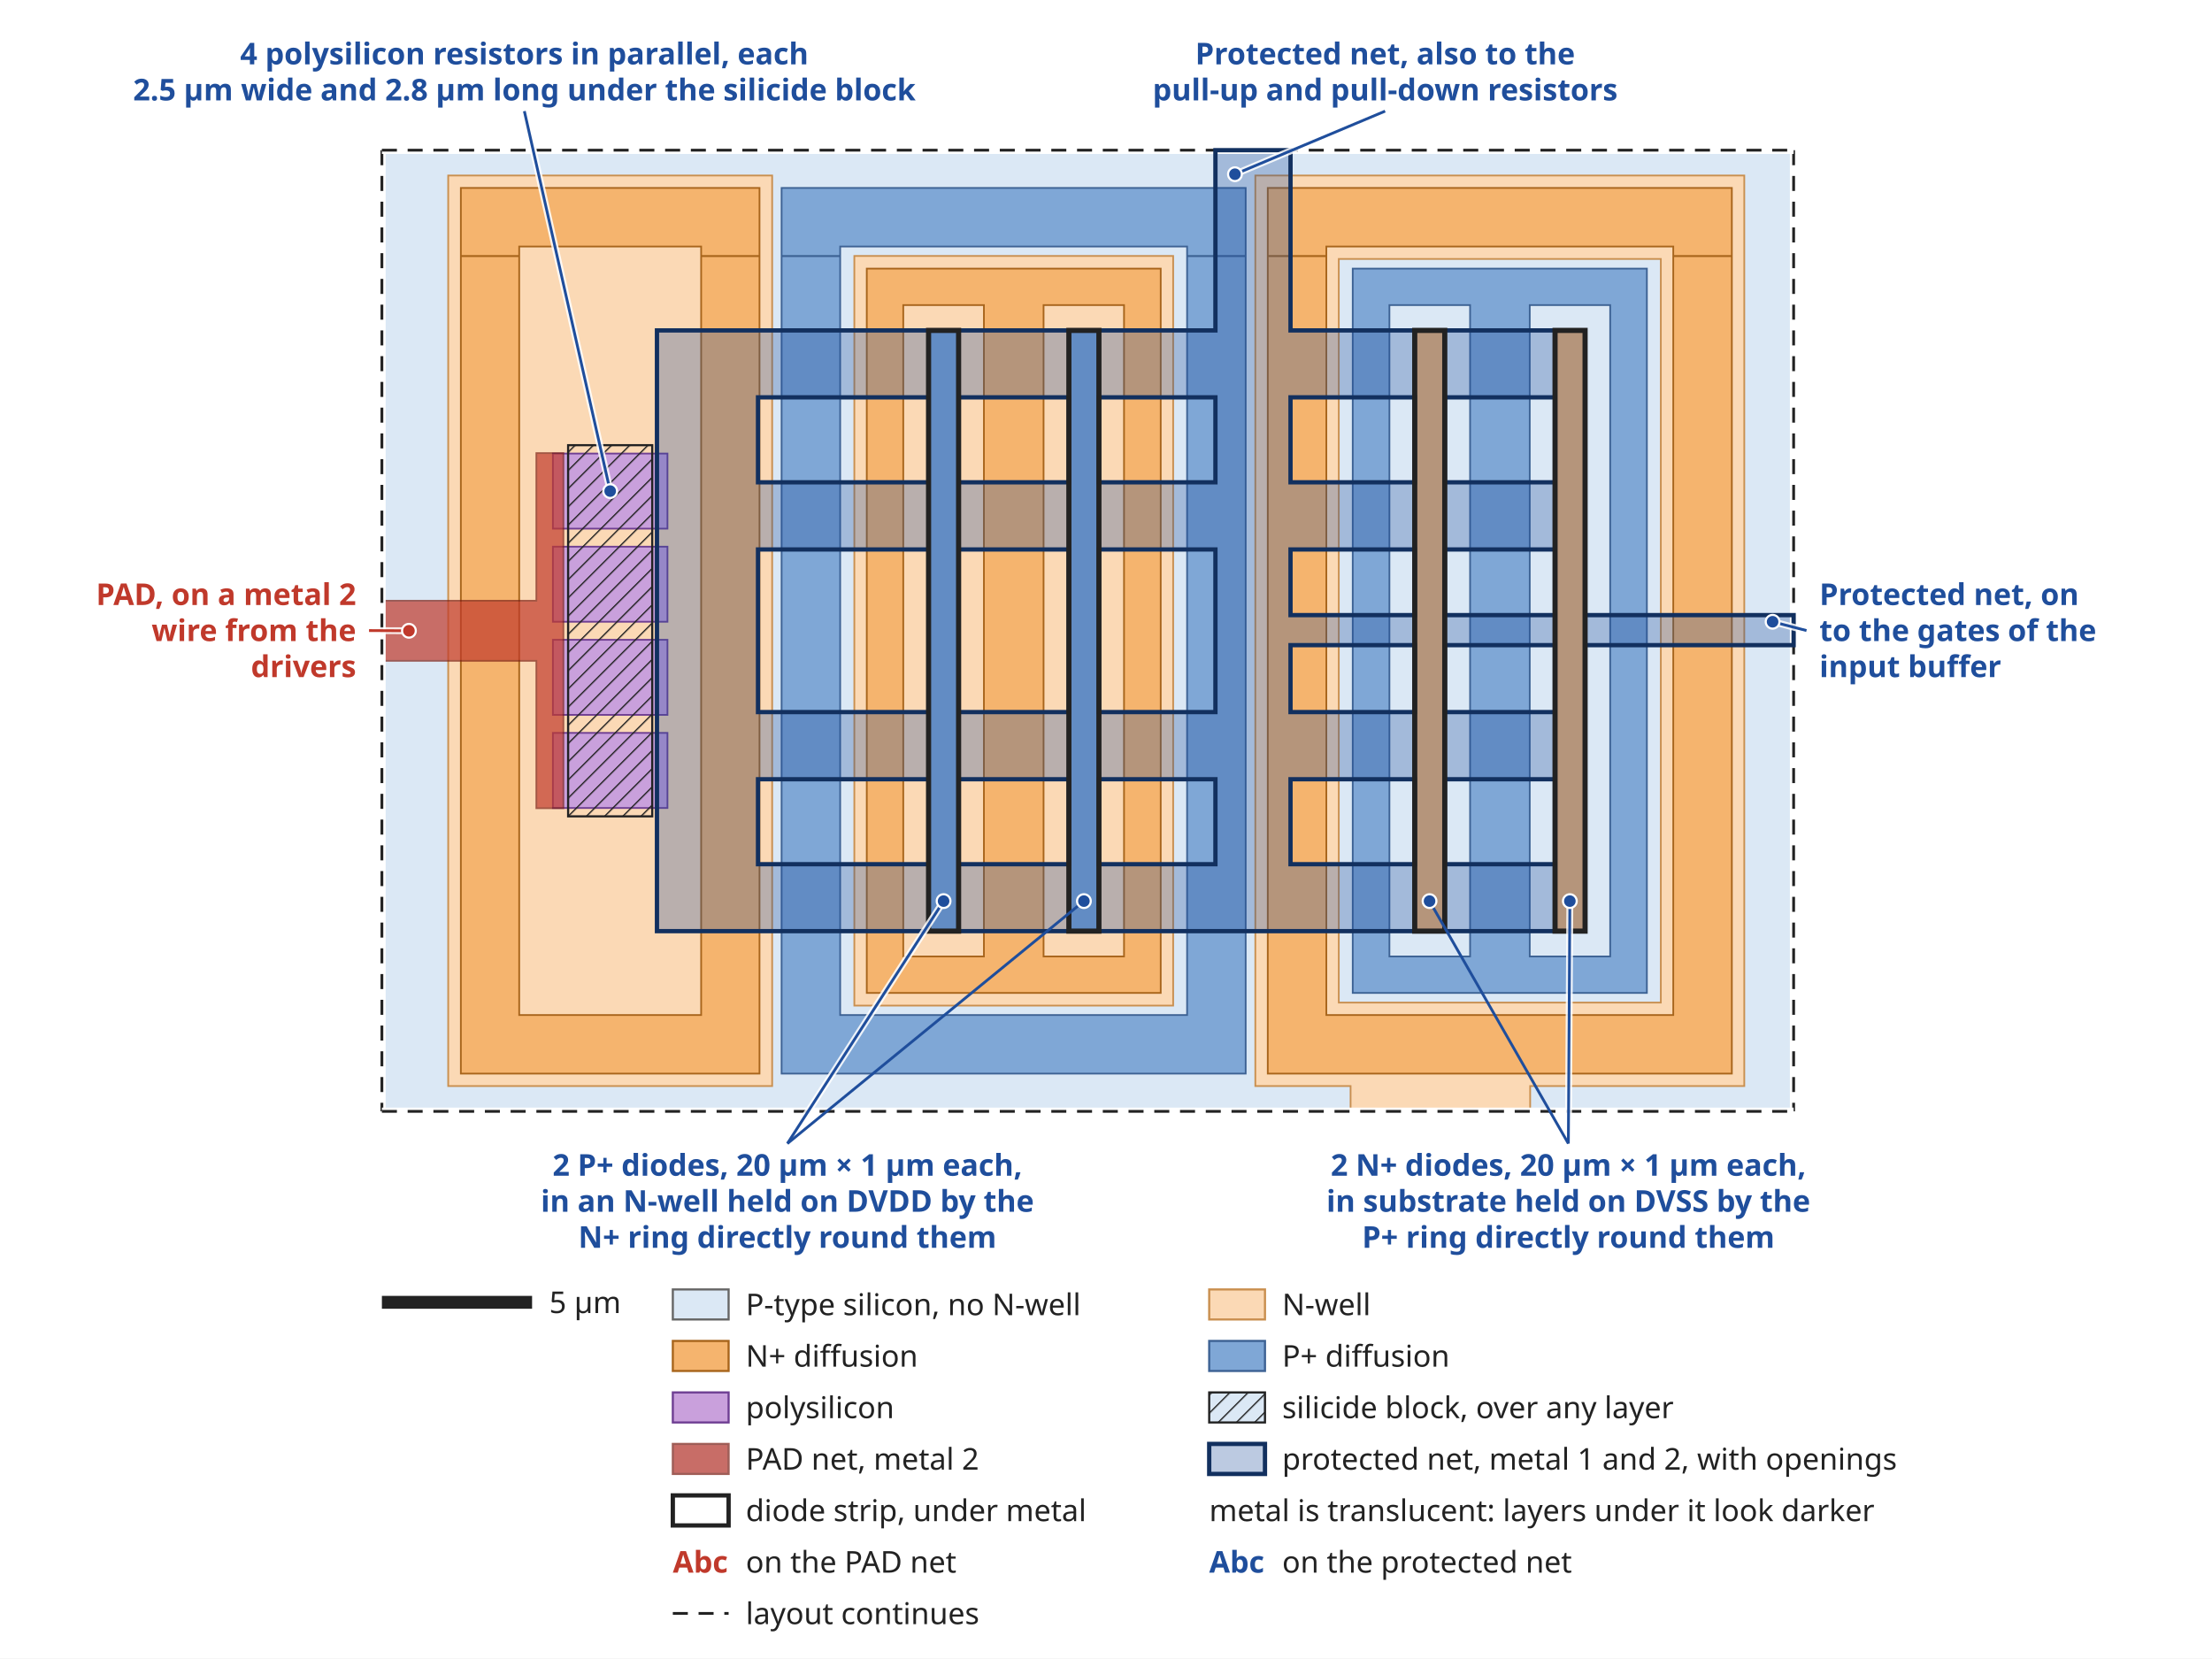
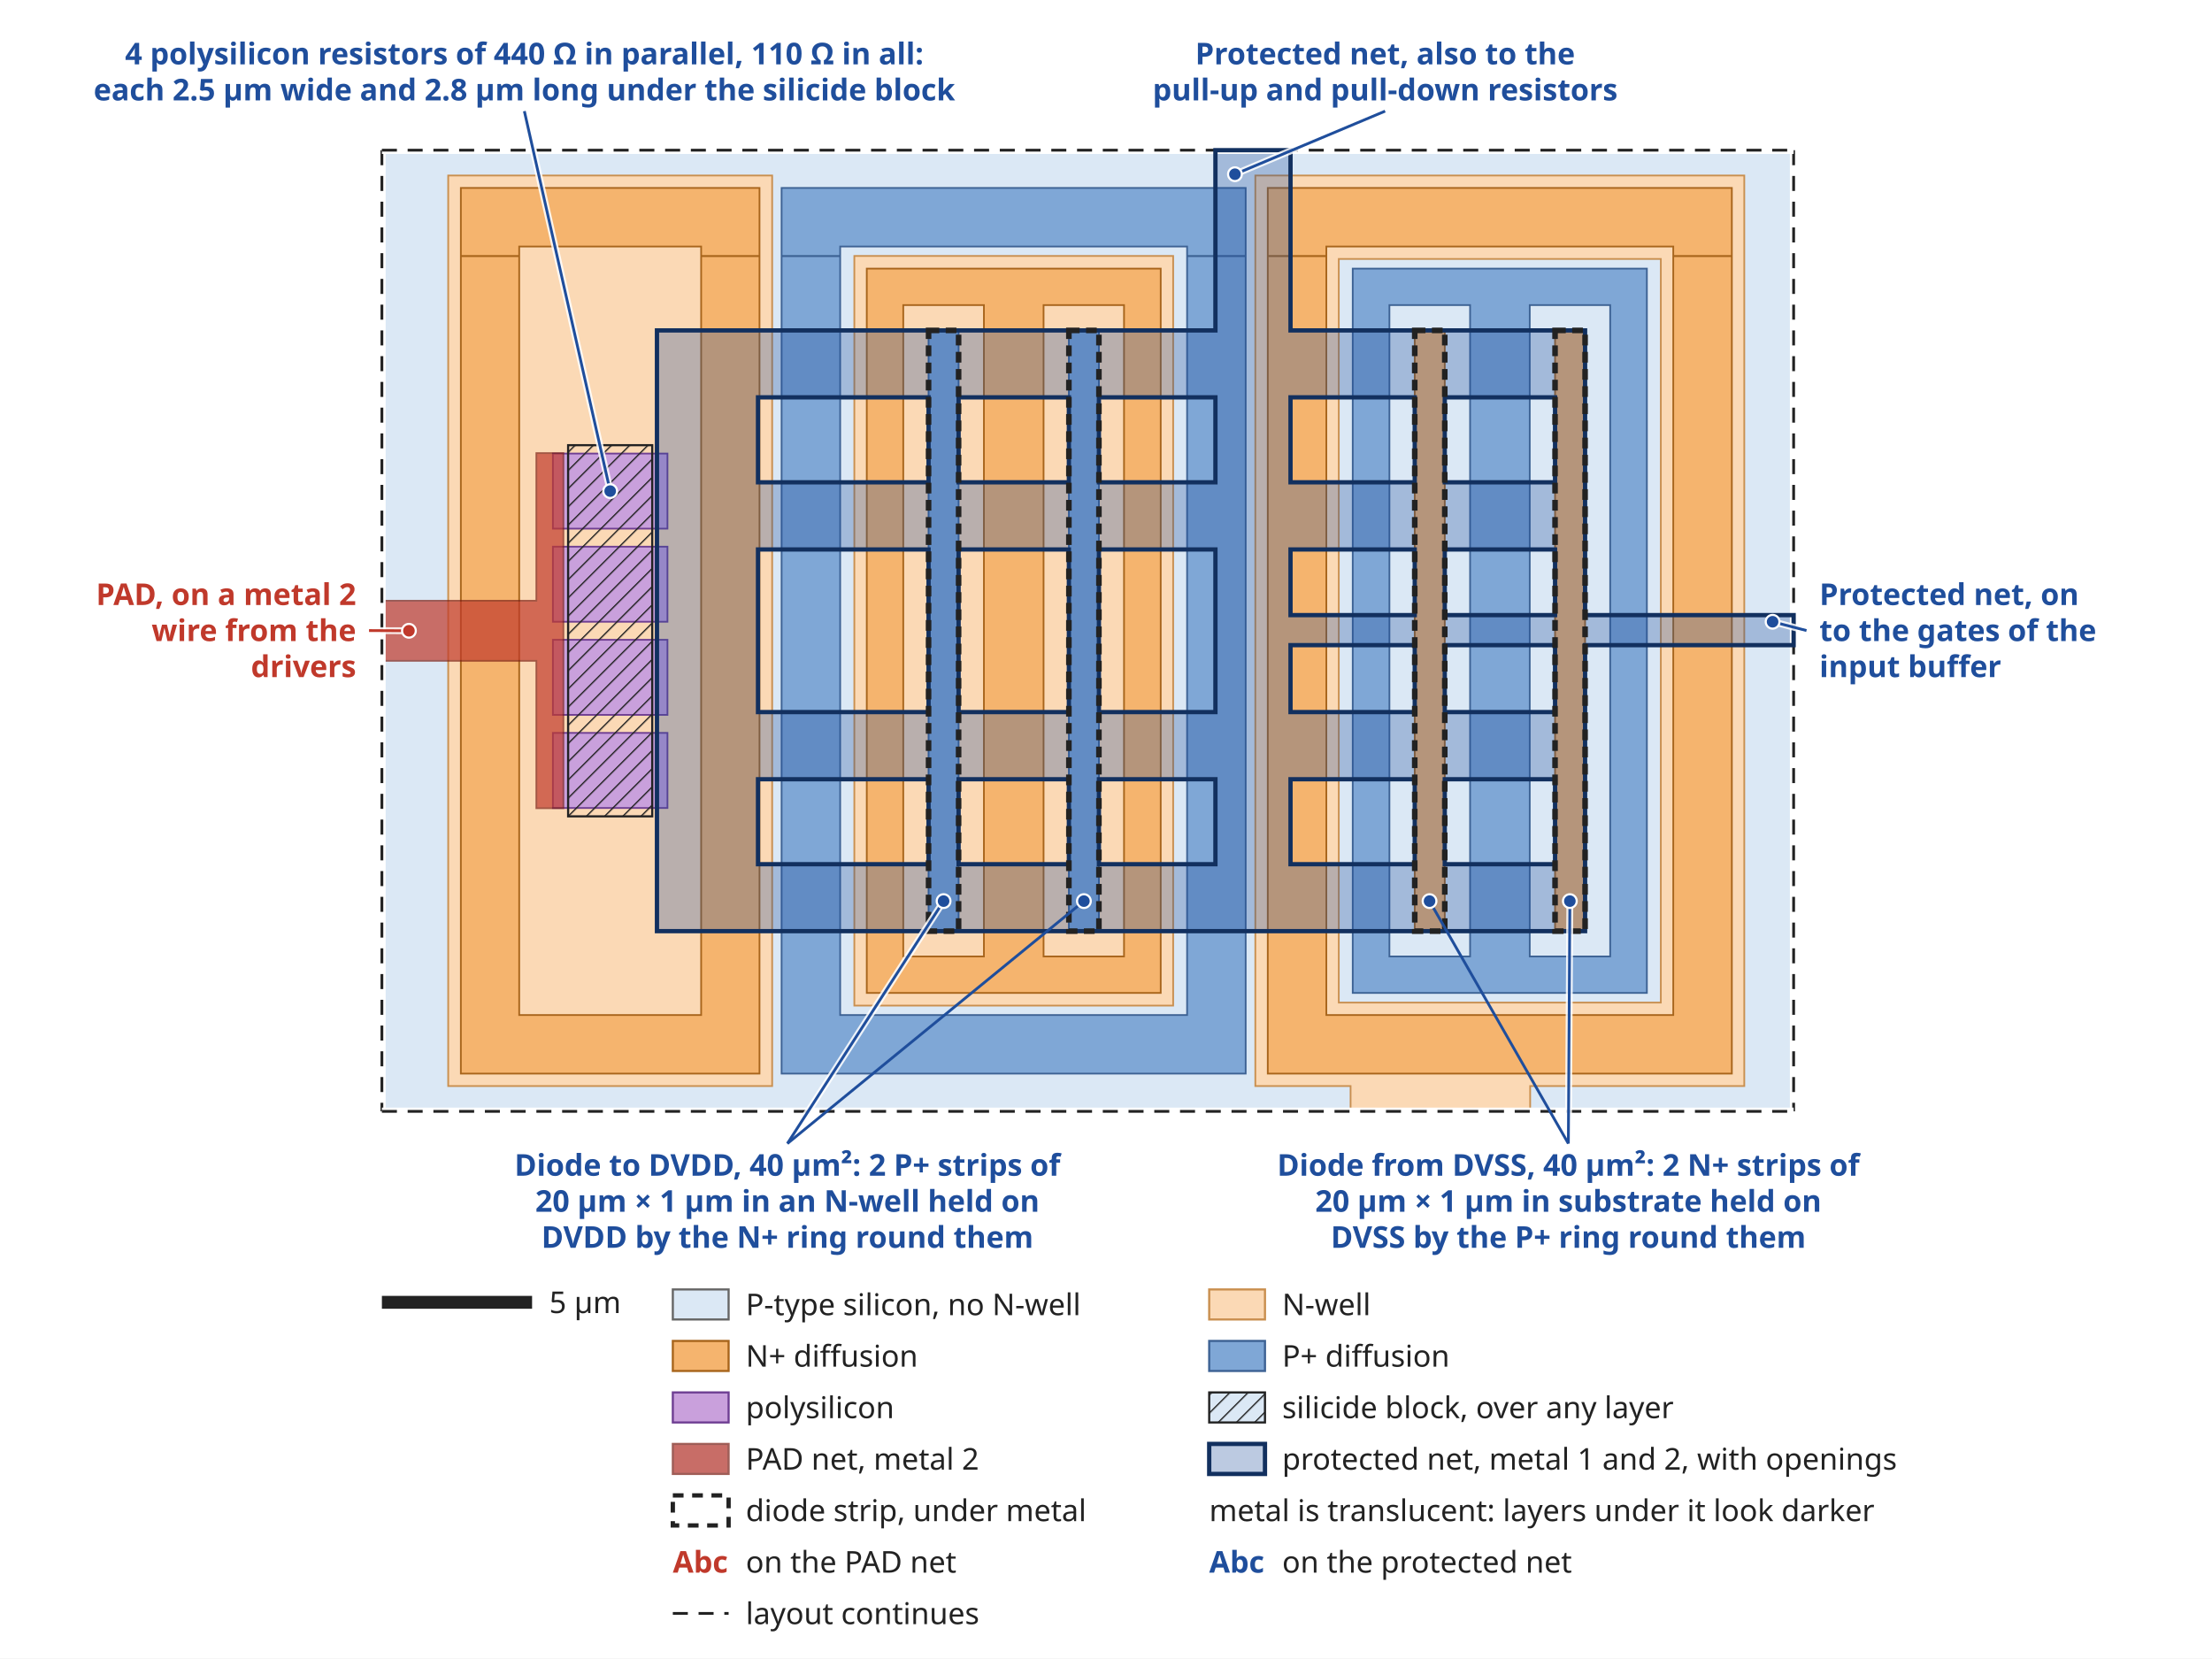
<svg xmlns="http://www.w3.org/2000/svg" width="1031" height="773" viewBox="0 0 1031 773" font-family="sans-serif">
  <defs>
    <pattern id="hatch" width="6" height="6" patternUnits="userSpaceOnUse" patternTransform="rotate(45)">
      <line x1="0" y1="0" x2="0" y2="6" stroke="#222222" stroke-width="1.2" />
    </pattern>
    <marker id="arrow-hot" viewBox="-1 -1 12 12" refX="7" refY="5" markerWidth="5.4" markerHeight="5.4" orient="auto">
      <path d="M0,0 L10,5 L0,10 z" fill="#c0392b" stroke="#ffffff" stroke-width="0.7" stroke-linejoin="round" />
    </marker>
    <marker id="arrow-snap" viewBox="-1 -1 12 12" refX="7" refY="5" markerWidth="5.4" markerHeight="5.4" orient="auto">
      <path d="M0,0 L10,5 L0,10 z" fill="#8e44ad" stroke="#ffffff" stroke-width="0.7" stroke-linejoin="round" />
    </marker>
  </defs>
  <rect width="1031" height="773" fill="#ffffff" />
  <rect x="178.0" y="70.0" width="658.0" height="448.0" fill="#dbe8f5" />
  <path d="M585.1,81.8L624.0,81.8L813.0,81.8L813.0,506.2L713.2,506.2L713.2,515.2L713.2,518.0L629.5,518.0L629.5,515.2L629.5,506.2L585.1,506.2ZM624.0,120.7L624.0,467.3L774.1,467.3L774.1,120.7ZM398.2,119.3L546.8,119.3L546.8,468.7L398.2,468.7ZM208.9,81.8L359.9,81.8L359.9,506.2L208.9,506.2Z" fill="#fbd9b5" stroke="#c98f4f" stroke-width="0.8" fill-rule="evenodd" opacity="1.0" />
  <path d="M630.5,125.2L643.3,125.2L754.9,125.2L767.6,125.2L767.6,126.4L767.6,142.2L767.6,461.7L767.6,462.8L754.9,462.8L643.3,462.8L630.5,462.8L630.5,461.7L630.5,142.2L630.5,126.4ZM713.0,142.2L713.0,146.1L713.0,441.9L713.0,445.8L750.5,445.8L750.5,441.9L750.5,146.1L750.5,142.2ZM647.6,142.2L647.6,146.1L647.6,441.9L647.6,445.8L685.2,445.8L685.2,441.9L685.2,146.1L685.2,142.2ZM364.3,119.4L391.6,119.4L391.6,468.7L391.6,473.1L553.3,473.1L553.3,468.7L553.3,119.4L580.6,119.4L580.6,468.7L580.6,473.1L580.6,500.4L364.3,500.4L364.3,473.1L364.3,468.7ZM364.3,87.6L580.6,87.6L580.6,114.9L580.6,119.3L553.3,119.3L553.3,114.9L391.6,114.9L391.6,119.3L364.3,119.3L364.3,114.9ZM498.2,154.0L512.2,154.0L512.2,434.0L498.2,434.0ZM432.8,154.0L446.8,154.0L446.8,434.0L432.8,434.0Z" fill="#7fa7d6" stroke="#3d6294" stroke-width="0.8" fill-rule="evenodd" opacity="1.0" />
  <path d="M404.0,125.2L416.7,125.2L528.3,125.2L541.0,125.2L541.0,126.4L541.0,142.2L541.0,461.7L541.0,462.8L528.3,462.8L416.7,462.8L404.0,462.8L404.0,461.7L404.0,142.2L404.0,126.4ZM486.4,142.2L486.4,146.1L486.4,441.9L486.4,445.8L523.9,445.8L523.9,441.9L523.9,146.1L523.9,142.2ZM421.0,142.2L421.0,146.1L421.0,441.9L421.0,445.8L458.6,445.8L458.6,441.9L458.6,146.1L458.6,142.2ZM590.9,119.4L618.2,119.4L618.2,468.7L618.2,473.1L779.9,473.1L779.9,468.7L779.9,119.4L807.2,119.4L807.2,468.7L807.2,473.1L807.2,500.4L590.9,500.4L590.9,473.1L590.9,468.7ZM214.8,119.4L242.0,119.4L242.0,468.7L242.0,473.1L326.8,473.1L326.8,468.7L326.8,119.4L354.0,119.4L354.0,468.7L354.0,473.1L354.0,500.4L214.8,500.4L214.8,473.1L214.8,468.7ZM590.9,87.6L807.2,87.6L807.2,114.9L807.2,119.3L779.9,119.3L779.9,114.9L618.2,114.9L618.2,119.3L590.9,119.3L590.9,114.9ZM214.8,87.6L354.0,87.6L354.0,114.9L354.0,119.3L326.8,119.3L326.8,114.9L242.0,114.9L242.0,119.3L214.8,119.3L214.8,114.9ZM724.8,154.0L738.8,154.0L738.8,434.0L724.8,434.0ZM659.4,154.0L673.4,154.0L673.4,434.0L659.4,434.0Z" fill="#f5b46e" stroke="#a8651c" stroke-width="0.8" fill-rule="evenodd" opacity="1.0" />
  <path d="M257.7,341.6L311.1,341.6L311.1,376.6L257.7,376.6ZM257.7,298.2L311.1,298.2L311.1,333.2L257.7,333.2ZM257.7,254.8L311.1,254.8L311.1,289.8L257.7,289.8ZM257.7,211.4L311.1,211.4L311.1,246.4L257.7,246.4Z" fill="#c9a0dc" stroke="#6f3f93" stroke-width="0.8" fill-rule="evenodd" opacity="1.0" />
  <path d="M264.8,207.5L304.0,207.5L304.0,250.3L304.0,250.9L304.0,293.7L304.0,294.3L304.0,337.1L304.0,337.7L304.0,380.5L264.8,380.5L264.8,337.7L264.8,337.1L264.8,294.3L264.8,293.7L264.8,250.9L264.8,250.3L264.8,207.5Z" fill="url(#hatch)" stroke="#222222" stroke-width="1.0" fill-rule="evenodd" opacity="1.0" />
  <path d="M250.0,211.2L262.6,211.2L262.6,376.7L250.0,376.7L250.0,308.0L178.0,308.0L178.0,280.0L250.0,280.0Z" fill="#c0392b" stroke="#7d1f14" stroke-width="0.8" fill-rule="evenodd" opacity="0.7" />
  <path d="M566.5,70.0L601.5,70.0L601.5,73.2L601.5,154.0L659.4,154.0L673.4,154.0L724.8,154.0L738.8,154.0L738.8,185.2L738.8,224.8L738.8,256.1L738.8,286.7L814.4,286.7L814.4,286.7L836.0,286.7L836.0,300.7L814.4,300.7L814.4,300.7L738.8,300.7L738.8,331.9L738.8,363.2L738.8,402.8L738.8,434.0L738.8,434.0L306.2,434.0L306.2,434.0L306.2,402.8L306.2,376.7L306.2,376.5L306.2,363.2L306.2,341.7L306.2,333.1L306.2,331.9L306.2,298.3L306.2,289.7L306.2,256.1L306.2,254.9L306.2,246.3L306.2,224.8L306.2,211.5L306.2,211.2L306.2,185.2L306.2,154.0L353.3,154.0L432.8,154.0L446.8,154.0L498.2,154.0L512.2,154.0L566.5,154.0L566.5,73.2ZM512.2,256.1L512.2,331.9L566.5,331.9L566.5,300.7L566.5,286.7L566.5,256.1ZM673.4,363.2L673.4,402.8L724.8,402.8L724.8,363.2ZM601.5,363.2L601.5,402.8L659.4,402.8L659.4,363.2ZM512.2,363.2L512.2,402.8L566.5,402.8L566.5,363.2ZM446.8,363.2L446.8,402.8L498.2,402.8L498.2,363.2ZM353.3,363.2L353.3,402.8L432.8,402.8L432.8,363.2ZM673.4,300.7L673.4,331.9L724.8,331.9L724.8,300.7ZM601.5,300.7L601.5,331.9L659.4,331.9L659.4,300.7ZM673.4,256.1L673.4,286.7L724.8,286.7L724.8,256.1ZM601.5,256.1L601.5,286.7L659.4,286.7L659.4,256.1ZM446.8,256.1L446.8,331.9L498.2,331.9L498.2,256.1ZM353.3,256.1L353.3,331.9L432.8,331.9L432.8,256.1ZM673.4,185.2L673.4,224.8L724.8,224.8L724.8,185.2ZM601.5,185.2L601.5,224.8L659.4,224.8L659.4,185.2ZM512.2,185.2L512.2,224.8L566.5,224.8L566.5,185.2ZM446.8,185.2L446.8,224.8L498.2,224.8L498.2,185.2ZM353.3,185.2L353.3,224.8L432.8,224.8L432.8,185.2Z" fill="#1f4e9c" stroke="#12305f" stroke-width="0.8" fill-rule="evenodd" opacity="0.3" />
  <line x1="178.0" y1="70.0" x2="178.0" y2="518.0" stroke="#ffffff" stroke-width="3.5" />
  <line x1="178.0" y1="70.0" x2="178.0" y2="518.0" stroke="#222222" stroke-width="1.3" stroke-dasharray="7,5" />
  <line x1="836.0" y1="70.0" x2="836.0" y2="518.0" stroke="#ffffff" stroke-width="3.5" />
  <line x1="836.0" y1="70.0" x2="836.0" y2="518.0" stroke="#222222" stroke-width="1.3" stroke-dasharray="7,5" />
  <line x1="178.0" y1="70.0" x2="836.0" y2="70.0" stroke="#ffffff" stroke-width="3.5" />
  <line x1="178.0" y1="70.0" x2="836.0" y2="70.0" stroke="#222222" stroke-width="1.3" stroke-dasharray="7,5" />
  <line x1="178.0" y1="518.0" x2="836.0" y2="518.0" stroke="#ffffff" stroke-width="3.5" />
  <line x1="178.0" y1="518.0" x2="836.0" y2="518.0" stroke="#222222" stroke-width="1.3" stroke-dasharray="7,5" />
  <path d="M566.5,70.0L601.5,70.0L601.5,73.2L601.5,154.0L659.4,154.0L673.4,154.0L724.8,154.0L738.8,154.0L738.8,185.2L738.8,224.8L738.8,256.1L738.8,286.7L814.4,286.7L814.4,286.7L836.0,286.7L836.0,300.7L814.4,300.7L814.4,300.7L738.8,300.7L738.8,331.9L738.8,363.2L738.8,402.8L738.8,434.0L738.8,434.0L306.2,434.0L306.2,434.0L306.2,402.8L306.2,376.7L306.2,376.5L306.2,363.2L306.2,341.7L306.2,333.1L306.2,331.9L306.2,298.3L306.2,289.7L306.2,256.1L306.2,254.9L306.2,246.3L306.2,224.8L306.2,211.5L306.2,211.2L306.2,185.2L306.2,154.0L353.3,154.0L432.8,154.0L446.8,154.0L498.2,154.0L512.2,154.0L566.5,154.0L566.5,73.2ZM512.2,256.1L512.2,331.9L566.5,331.9L566.5,300.7L566.5,286.7L566.5,256.1ZM673.4,363.2L673.4,402.8L724.8,402.8L724.8,363.2ZM601.5,363.2L601.5,402.8L659.4,402.8L659.4,363.2ZM512.2,363.2L512.2,402.8L566.5,402.8L566.5,363.2ZM446.8,363.2L446.8,402.8L498.2,402.8L498.2,363.2ZM353.3,363.2L353.3,402.8L432.8,402.8L432.8,363.2ZM673.4,300.7L673.4,331.9L724.8,331.9L724.8,300.7ZM601.5,300.7L601.5,331.9L659.4,331.9L659.4,300.7ZM673.4,256.1L673.4,286.7L724.8,286.7L724.8,256.1ZM601.5,256.1L601.5,286.7L659.4,286.7L659.4,256.1ZM446.8,256.1L446.8,331.9L498.2,331.9L498.2,256.1ZM353.3,256.1L353.3,331.9L432.8,331.9L432.8,256.1ZM673.4,185.2L673.4,224.8L724.8,224.8L724.8,185.2ZM601.5,185.2L601.5,224.8L659.4,224.8L659.4,185.2ZM512.2,185.2L512.2,224.8L566.5,224.8L566.5,185.2ZM446.8,185.2L446.8,224.8L498.2,224.8L498.2,185.2ZM353.3,185.2L353.3,224.8L432.8,224.8L432.8,185.2Z" fill="none" stroke="#12305f" stroke-width="2.0" />
-   <path d="M498.2,154.0L512.2,154.0L512.2,434.0L498.2,434.0ZM432.8,154.0L446.8,154.0L446.8,434.0L432.8,434.0Z" fill="none" stroke="#222222" stroke-width="2.4" />
-   <path d="M724.8,154.0L738.8,154.0L738.8,434.0L724.8,434.0ZM659.4,154.0L673.4,154.0L673.4,434.0L659.4,434.0Z" fill="none" stroke="#222222" stroke-width="2.4" />
+   <path d="M498.2,154.0L512.2,154.0L512.2,434.0L498.2,434.0ZM432.8,154.0L446.8,154.0L446.8,434.0L432.8,434.0Z" fill="none" stroke="#222222" stroke-width="2.6" stroke-dasharray="5,3" />
+   <path d="M724.8,154.0L738.8,154.0L738.8,434.0L724.8,434.0ZM659.4,154.0L673.4,154.0L673.4,434.0L659.4,434.0Z" fill="none" stroke="#222222" stroke-width="2.6" stroke-dasharray="5,3" />
  <polyline points="172.0,293.9 190.6,294.0" fill="none" stroke="#fff" stroke-width="3.2" opacity="0.85" />
  <polyline points="172.0,293.9 190.6,294.0" fill="none" stroke="#c0392b" stroke-width="1.3" />
  <circle cx="190.6" cy="294.0" r="3.2" fill="#c0392b" stroke="#fff" stroke-width="1" />
  <text x="166.0" y="282.0" text-anchor="end" font-size="14" fill="#c0392b" font-weight="bold" stroke="#ffffff" stroke-width="3.5" paint-order="stroke" stroke-linejoin="round">PAD, on a metal 2</text>
  <text x="166.0" y="298.8" text-anchor="end" font-size="14" fill="#c0392b" font-weight="bold" stroke="#ffffff" stroke-width="3.5" paint-order="stroke" stroke-linejoin="round">wire from the</text>
  <text x="166.0" y="315.6" text-anchor="end" font-size="14" fill="#c0392b" font-weight="bold" stroke="#ffffff" stroke-width="3.5" paint-order="stroke" stroke-linejoin="round">drivers</text>
  <polyline points="842.0,293.9 826.2,289.8" fill="none" stroke="#fff" stroke-width="3.2" opacity="0.85" />
  <polyline points="842.0,293.9 826.2,289.8" fill="none" stroke="#1f4e9c" stroke-width="1.3" />
  <circle cx="826.2" cy="289.8" r="3.2" fill="#1f4e9c" stroke="#fff" stroke-width="1" />
  <text x="848.0" y="282.0" text-anchor="start" font-size="14" fill="#1f4e9c" font-weight="bold" stroke="#ffffff" stroke-width="3.5" paint-order="stroke" stroke-linejoin="round">Protected net, on</text>
  <text x="848.0" y="298.8" text-anchor="start" font-size="14" fill="#1f4e9c" font-weight="bold" stroke="#ffffff" stroke-width="3.5" paint-order="stroke" stroke-linejoin="round">to the gates of the</text>
  <text x="848.0" y="315.6" text-anchor="start" font-size="14" fill="#1f4e9c" font-weight="bold" stroke="#ffffff" stroke-width="3.5" paint-order="stroke" stroke-linejoin="round">input buffer</text>
  <polyline points="244.4,51.8 284.4,228.9" fill="none" stroke="#fff" stroke-width="3.2" opacity="0.85" />
  <polyline points="244.4,51.8 284.4,228.9" fill="none" stroke="#1f4e9c" stroke-width="1.3" />
  <circle cx="284.4" cy="228.9" r="3.2" fill="#1f4e9c" stroke="#fff" stroke-width="1" />
-   <text x="244.4" y="30.0" text-anchor="middle" font-size="14" fill="#1f4e9c" font-weight="bold" stroke="#ffffff" stroke-width="3.5" paint-order="stroke" stroke-linejoin="round">4 polysilicon resistors in parallel, each</text>
-   <text x="244.4" y="46.8" text-anchor="middle" font-size="14" fill="#1f4e9c" font-weight="bold" stroke="#ffffff" stroke-width="3.5" paint-order="stroke" stroke-linejoin="round">2.5 µm wide and 2.8 µm long under the silicide block</text>
+   <text x="244.4" y="30.0" text-anchor="middle" font-size="14" fill="#1f4e9c" font-weight="bold" stroke="#ffffff" stroke-width="3.5" paint-order="stroke" stroke-linejoin="round">4 polysilicon resistors of 440 Ω in parallel, 110 Ω in all:</text>
+   <text x="244.4" y="46.8" text-anchor="middle" font-size="14" fill="#1f4e9c" font-weight="bold" stroke="#ffffff" stroke-width="3.5" paint-order="stroke" stroke-linejoin="round">each 2.5 µm wide and 2.8 µm long under the silicide block</text>
  <polyline points="645.6,51.8 575.6,81.2" fill="none" stroke="#fff" stroke-width="3.2" opacity="0.85" />
  <polyline points="645.6,51.8 575.6,81.2" fill="none" stroke="#1f4e9c" stroke-width="1.3" />
  <circle cx="575.6" cy="81.2" r="3.2" fill="#1f4e9c" stroke="#fff" stroke-width="1" />
  <text x="645.6" y="30.0" text-anchor="middle" font-size="14" fill="#1f4e9c" font-weight="bold" stroke="#ffffff" stroke-width="3.5" paint-order="stroke" stroke-linejoin="round">Protected net, also to the</text>
  <text x="645.6" y="46.8" text-anchor="middle" font-size="14" fill="#1f4e9c" font-weight="bold" stroke="#ffffff" stroke-width="3.5" paint-order="stroke" stroke-linejoin="round">pull-up and pull-down resistors</text>
  <polyline points="367.0,533.0 439.8,420.0" fill="none" stroke="#fff" stroke-width="3.2" opacity="0.85" />
  <polyline points="367.0,533.0 439.8,420.0" fill="none" stroke="#1f4e9c" stroke-width="1.3" />
  <circle cx="439.8" cy="420.0" r="3.2" fill="#1f4e9c" stroke="#fff" stroke-width="1" />
  <line x1="367.0" y1="533.0" x2="505.2" y2="420.0" stroke="#1f4e9c" stroke-width="1.3" />
  <circle cx="505.2" cy="420.0" r="3.2" fill="#1f4e9c" stroke="#fff" stroke-width="1" />
-   <text x="367.0" y="548.0" text-anchor="middle" font-size="14" fill="#1f4e9c" font-weight="bold" stroke="#ffffff" stroke-width="3.5" paint-order="stroke" stroke-linejoin="round">2 P+ diodes, 20 µm × 1 µm each,</text>
-   <text x="367.0" y="564.8" text-anchor="middle" font-size="14" fill="#1f4e9c" font-weight="bold" stroke="#ffffff" stroke-width="3.5" paint-order="stroke" stroke-linejoin="round">in an N-well held on DVDD by the</text>
-   <text x="367.0" y="581.6" text-anchor="middle" font-size="14" fill="#1f4e9c" font-weight="bold" stroke="#ffffff" stroke-width="3.5" paint-order="stroke" stroke-linejoin="round">N+ ring directly round them</text>
+   <text x="367.0" y="548.0" text-anchor="middle" font-size="14" fill="#1f4e9c" font-weight="bold" stroke="#ffffff" stroke-width="3.5" paint-order="stroke" stroke-linejoin="round">Diode to DVDD, 40 µm²: 2 P+ strips of</text>
+   <text x="367.0" y="564.8" text-anchor="middle" font-size="14" fill="#1f4e9c" font-weight="bold" stroke="#ffffff" stroke-width="3.5" paint-order="stroke" stroke-linejoin="round">20 µm × 1 µm in an N-well held on</text>
+   <text x="367.0" y="581.6" text-anchor="middle" font-size="14" fill="#1f4e9c" font-weight="bold" stroke="#ffffff" stroke-width="3.5" paint-order="stroke" stroke-linejoin="round">DVDD by the N+ ring round them</text>
  <polyline points="731.0,533.0 731.7,420.0" fill="none" stroke="#fff" stroke-width="3.2" opacity="0.85" />
  <polyline points="731.0,533.0 731.7,420.0" fill="none" stroke="#1f4e9c" stroke-width="1.3" />
  <circle cx="731.7" cy="420.0" r="3.2" fill="#1f4e9c" stroke="#fff" stroke-width="1" />
  <line x1="731.0" y1="533.0" x2="666.3" y2="420.0" stroke="#1f4e9c" stroke-width="1.3" />
  <circle cx="666.3" cy="420.0" r="3.2" fill="#1f4e9c" stroke="#fff" stroke-width="1" />
-   <text x="731.0" y="548.0" text-anchor="middle" font-size="14" fill="#1f4e9c" font-weight="bold" stroke="#ffffff" stroke-width="3.5" paint-order="stroke" stroke-linejoin="round">2 N+ diodes, 20 µm × 1 µm each,</text>
-   <text x="731.0" y="564.8" text-anchor="middle" font-size="14" fill="#1f4e9c" font-weight="bold" stroke="#ffffff" stroke-width="3.5" paint-order="stroke" stroke-linejoin="round">in substrate held on DVSS by the</text>
-   <text x="731.0" y="581.6" text-anchor="middle" font-size="14" fill="#1f4e9c" font-weight="bold" stroke="#ffffff" stroke-width="3.5" paint-order="stroke" stroke-linejoin="round">P+ ring directly round them</text>
+   <text x="731.0" y="548.0" text-anchor="middle" font-size="14" fill="#1f4e9c" font-weight="bold" stroke="#ffffff" stroke-width="3.5" paint-order="stroke" stroke-linejoin="round">Diode from DVSS, 40 µm²: 2 N+ strips of</text>
+   <text x="731.0" y="564.8" text-anchor="middle" font-size="14" fill="#1f4e9c" font-weight="bold" stroke="#ffffff" stroke-width="3.5" paint-order="stroke" stroke-linejoin="round">20 µm × 1 µm in substrate held on</text>
+   <text x="731.0" y="581.6" text-anchor="middle" font-size="14" fill="#1f4e9c" font-weight="bold" stroke="#ffffff" stroke-width="3.5" paint-order="stroke" stroke-linejoin="round">DVSS by the P+ ring round them</text>
  <rect x="178.0" y="604.0" width="70.0" height="6" fill="#222222" />
  <text x="256.0" y="612.0" font-size="14" fill="#222222">5 µm</text>
  <rect x="313.6" y="601.0" width="26" height="14" fill="#dbe8f5" />
  <rect x="313.6" y="601.0" width="26" height="14" fill="#dbe8f5" stroke="#666666" opacity="1.0" />
  <text x="347.6" y="613.0" font-size="14" fill="#222222">P-type silicon, no N-well</text>
  <rect x="563.6" y="601.0" width="26" height="14" fill="#dbe8f5" />
  <rect x="563.6" y="601.0" width="26" height="14" fill="#fbd9b5" stroke="#c98f4f" opacity="1.0" />
  <text x="597.6" y="613.0" font-size="14" fill="#222222">N-well</text>
  <rect x="313.6" y="625.0" width="26" height="14" fill="#dbe8f5" />
  <rect x="313.6" y="625.0" width="26" height="14" fill="#f5b46e" stroke="#a8651c" opacity="1.0" />
  <text x="347.6" y="637.0" font-size="14" fill="#222222">N+ diffusion</text>
  <rect x="563.6" y="625.0" width="26" height="14" fill="#dbe8f5" />
  <rect x="563.6" y="625.0" width="26" height="14" fill="#7fa7d6" stroke="#3d6294" opacity="1.0" />
  <text x="597.6" y="637.0" font-size="14" fill="#222222">P+ diffusion</text>
  <rect x="313.6" y="649.0" width="26" height="14" fill="#dbe8f5" />
  <rect x="313.6" y="649.0" width="26" height="14" fill="#c9a0dc" stroke="#6f3f93" opacity="1.0" />
  <text x="347.6" y="661.0" font-size="14" fill="#222222">polysilicon</text>
  <rect x="563.6" y="649.0" width="26" height="14" fill="#dbe8f5" />
  <rect x="563.6" y="649.0" width="26" height="14" fill="url(#hatch)" stroke="#222222" opacity="1.0" />
  <text x="597.6" y="661.0" font-size="14" fill="#222222">silicide block, over any layer</text>
  <rect x="313.6" y="673.0" width="26" height="14" fill="#dbe8f5" />
  <rect x="313.6" y="673.0" width="26" height="14" fill="#c0392b" stroke="#7d1f14" opacity="0.7" />
  <text x="347.6" y="685.0" font-size="14" fill="#222222">PAD net, metal 2</text>
  <rect x="563.6" y="673.0" width="26" height="14" fill="#1f4e9c" fill-opacity="0.3" stroke="#12305f" stroke-width="2" />
  <text x="597.6" y="685.0" font-size="14" fill="#222222">protected net, metal 1 and 2, with openings</text>
-   <rect x="313.6" y="697.0" width="26" height="14" fill="none" stroke="#222222" stroke-width="2" />
+   <rect x="313.6" y="697.0" width="26" height="14" fill="none" stroke="#222222" stroke-width="2" stroke-dasharray="5,4" />
  <text x="347.6" y="709.0" font-size="14" fill="#222222">diode strip, under metal</text>
  <text x="563.6" y="709.0" font-size="14" fill="#222222">metal is translucent: layers under it look darker</text>
  <text x="313.6" y="733.0" font-size="14" font-weight="bold" fill="#c0392b">Abc</text>
  <text x="347.6" y="733.0" font-size="14" fill="#222222">on the PAD net</text>
  <text x="563.6" y="733.0" font-size="14" font-weight="bold" fill="#1f4e9c">Abc</text>
  <text x="597.6" y="733.0" font-size="14" fill="#222222">on the protected net</text>
  <line x1="313.6" y1="752.0" x2="339.6" y2="752.0" stroke="#222222" stroke-width="1.3" stroke-dasharray="7,5" />
  <text x="347.6" y="757.0" font-size="14" fill="#222222">layout continues</text>
</svg>
